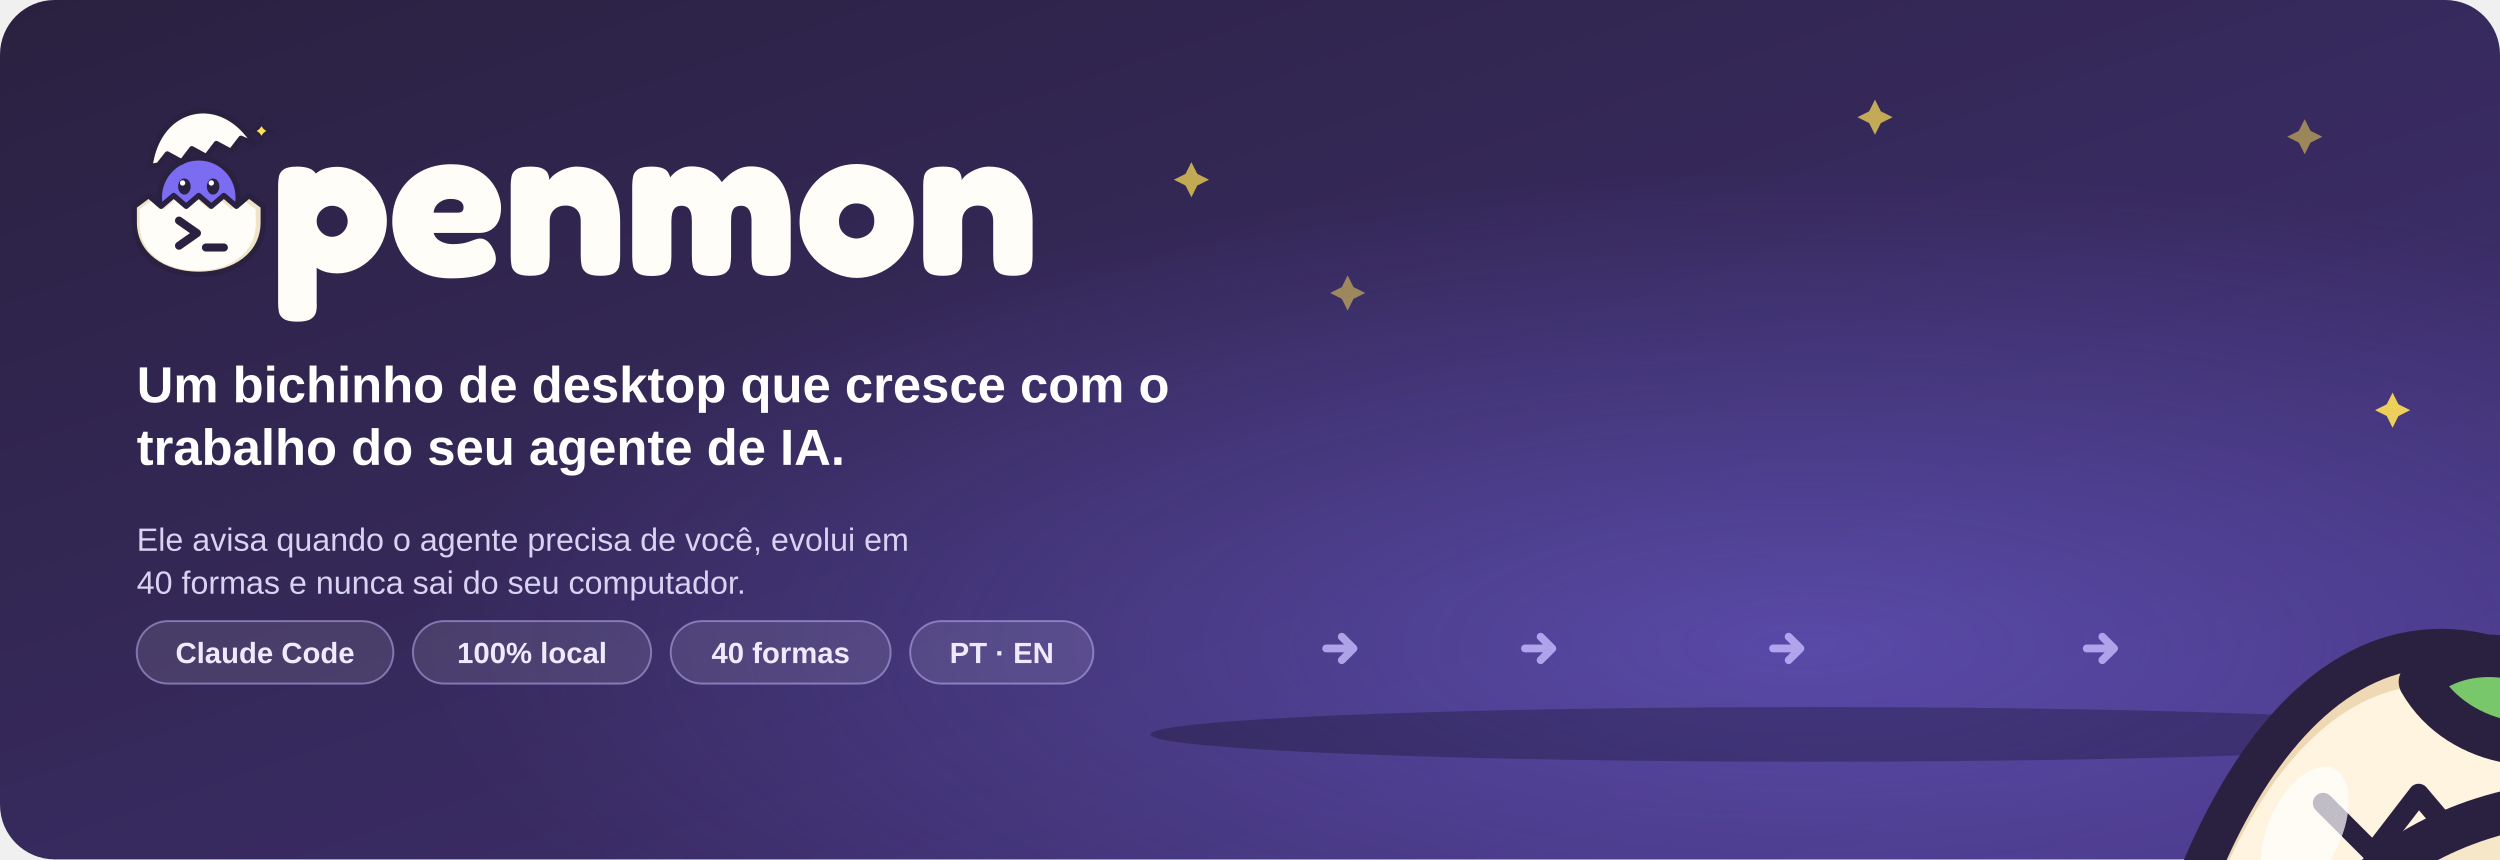
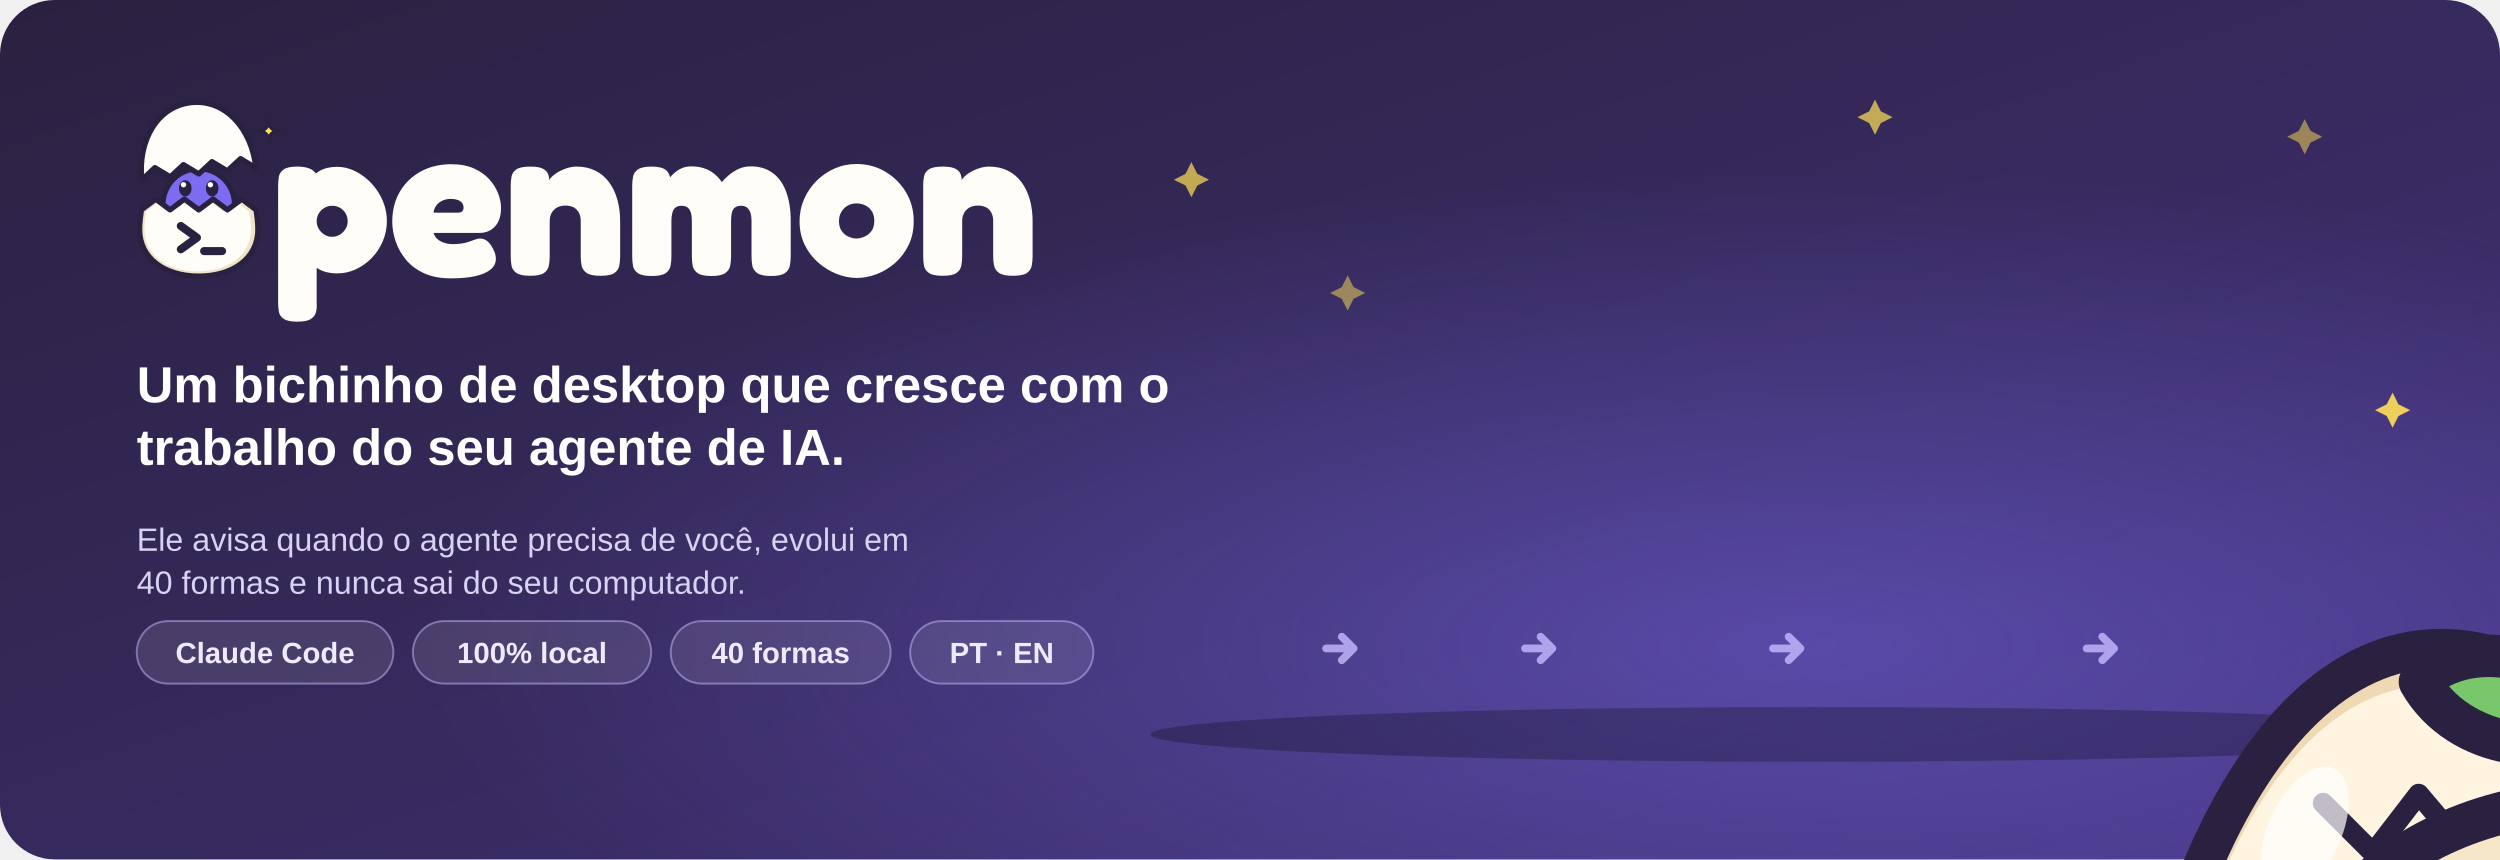
<svg xmlns="http://www.w3.org/2000/svg" viewBox="0 0 1280 440" width="1280" height="440" font-family="'Segoe UI', 'Helvetica Neue', Arial, sans-serif" role="img" aria-label="Openmon">
  <defs>
    <linearGradient id="bg" x1="0" y1="0" x2="1" y2="1">
      <stop offset="0" stop-color="#2a2140" />
      <stop offset="1" stop-color="#43327a" />
    </linearGradient>
    <radialGradient id="glow" cx=".72" cy=".75" r=".55">
      <stop offset="0" stop-color="#7c6cf2" stop-opacity=".45" />
      <stop offset="1" stop-color="#7c6cf2" stop-opacity="0" />
    </radialGradient>
  </defs>
  <rect width="1280" height="440" rx="28" fill="url(#bg)" />
  <rect width="1280" height="440" rx="28" fill="url(#glow)" />
  <path d="M1180 61 L1183 67 L1189 70 L1183 73 L1180 79 L1177 73 L1171 70 L1177 67Z" fill="#ffe156" opacity="0.5" />
  <path d="M610 83 L613 89 L619 92 L613 95 L610 101 L607 95 L601 92 L607 89Z" fill="#ffe156" opacity="0.7" />
  <path d="M1225 201 L1228 207 L1234 210 L1228 213 L1225 219 L1222 213 L1216 210 L1222 207Z" fill="#ffe156" opacity="0.9" />
  <path d="M690 141 L693 147 L699 150 L693 153 L690 159 L687 153 L681 150 L687 147Z" fill="#ffe156" opacity="0.5" />
  <path d="M960 51 L963 57 L969 60 L963 63 L960 69 L957 63 L951 60 L957 57Z" fill="#ffe156" opacity="0.7" />
  <svg x="62" y="56" width="470" height="112" viewBox="0 40 4262 1011" preserveAspectRatio="xMidYMax meet" overflow="visible">
    <style>.cr { display: block; width: 100%; height: 100%; overflow: visible; }
.cr .o { stroke: rgb(42, 33, 64); stroke-width: 6; stroke-linejoin: round; stroke-linecap: round; }
.cr .o.thin { stroke-width: 3.5; }
.cr .o.g { stroke-width: 9; }
.cr .ln { fill: none; }
.cr .k { fill: rgb(42, 33, 64); }
.cr .w { fill: rgb(255, 255, 255); }
.logo .o { stroke-width: 11; }
.logo .g { stroke-width: 15; }
.logo .o.thin { stroke-width: 7; }</style>
    <g class="cr logo" transform="translate(-55.7 2.4) scale(4.1622)">
-       <path class="o thin" fill="#ffe156" d="M170 18 Q170 32 184 32 Q170 32 170 46 Q170 32 156 32 Q170 32 170 18Z" />
-       <circle class="o" fill="#7c6cf2" cx="100" cy="106" r="44" />
-       <ellipse class="k" cx="84" cy="94" rx="7" ry="9" />
-       <circle class="w" cx="82" cy="90" r="3" />
-       <ellipse class="k" cx="116" cy="94" rx="7" ry="9" />
-       <circle class="w" cx="114" cy="90" r="3" />
-       <path fill="#efe3c8" d="M28 116 L44 104 L58 116 L72 104 L86 116 L100 104 L114 116 L128 104 L142 116 L156 104 L172 116 C172 124 172 128 172 134 C172 170 140 192 100 192 C60 192 28 170 28 134 C28 128 28 122 28 116Z" />
-       <path fill="#fffdf7" transform="matrix(.9 0 0 .9 8.8 15)" d="M28 116 L44 104 L58 116 L72 104 L86 116 L100 104 L114 116 L128 104 L142 116 L156 104 L172 116 C172 124 172 128 172 134 C172 170 140 192 100 192 C60 192 28 170 28 134 C28 128 28 122 28 116Z" />
-       <path class="o ln" d="M28 116 L44 104 L58 116 L72 104 L86 116 L100 104 L114 116 L128 104 L142 116 L156 104 L172 116 C172 124 172 128 172 134 C172 170 140 192 100 192 C60 192 28 170 28 134 C28 128 28 122 28 116Z" />
-       <path class="o g ln" d="M78 132 L98 146 L78 160" />
-       <path class="o g ln" d="M108 162 L128 162" />
-       <g transform="translate(0 -20) rotate(-12 100 60)">
-         <path class="o" fill="#fffdf7" d="M40 80 C52 46 76 30 100 30 C124 30 148 46 160 80 L146 70 L132 82 L118 70 L104 82 L90 70 L76 82 L62 70 L50 80Z" />
+       <path class="o thin" fill="#ffe156" d="M178 20 Q178 32 190 32 Q178 32 178 44 Q178 32 166 32 Q178 32 178 20Z" stroke="rgb(42, 33, 64)" stroke-width="3.5" stroke-linejoin="round" stroke-linecap="round" />
+       <circle class="o" fill="#7c6cf2" cx="100" cy="114" r="40" stroke="rgb(42, 33, 64)" stroke-width="6" stroke-linejoin="round" stroke-linecap="round" />
+       <ellipse class="k" cx="85" cy="96" rx="7" ry="9" fill="rgb(42, 33, 64)" stroke="none" />
+       <circle class="w" cx="83" cy="92" r="3" fill="rgb(255, 255, 255)" stroke="none" />
+       <ellipse class="k" cx="115" cy="96" rx="7" ry="9" fill="rgb(42, 33, 64)" stroke="none" />
+       <circle class="w" cx="113" cy="92" r="3" fill="rgb(255, 255, 255)" stroke="none" />
+       <path fill="#efe3c8" d="M36 120 L52 108 L68 120 L84 108 L100 120 L116 108 L132 120 L148 108 L164 120 C165 128 166 134 166 142 C166 174 138 194 100 194 C62 194 34 174 34 142 C34 134 35 128 36 120Z" stroke="none" />
+       <path fill="#fffdf7" transform="matrix(.9 0 0 .9 8.8 14)" d="M36 120 L52 108 L68 120 L84 108 L100 120 L116 108 L132 120 L148 108 L164 120 C165 128 166 134 166 142 C166 174 138 194 100 194 C62 194 34 174 34 142 C34 134 35 128 36 120Z" stroke="none" />
+       <path class="o ln" d="M36 120 L52 108 L68 120 L84 108 L100 120 L116 108 L132 120 L148 108 L164 120 C165 128 166 134 166 142 C166 174 138 194 100 194 C62 194 34 174 34 142 C34 134 35 128 36 120Z" fill="none" stroke="rgb(42, 33, 64)" stroke-width="6" stroke-linejoin="round" stroke-linecap="round" />
+       <path class="o g ln" d="M80 138 L98 151 L80 164" fill="none" stroke="rgb(42, 33, 64)" stroke-width="9" stroke-linejoin="round" stroke-linecap="round" />
+       <path class="o g ln" d="M106 166 L126 166" fill="none" stroke="rgb(42, 33, 64)" stroke-width="9" stroke-linejoin="round" stroke-linecap="round" />
+       <g transform="translate(-2 -40) rotate(-6 100 100)">
+         <path class="o" fill="#fffdf7" d="M36 120 C36 76 62 40 100 40 C138 40 164 76 164 120 L148 108 L132 120 L116 108 L100 120 L84 108 L68 120 L52 108 Z" stroke="rgb(42, 33, 64)" stroke-width="6" stroke-linejoin="round" stroke-linecap="round" />
      </g>
    </g>
    <path fill="#fffdf7" d="M1003 797L1003 797Q954 797 918 777L918 777Q913 774 908 771L908 771L908 932Q910 954 905.5 974.5Q901 995 882 1008Q863 1021 818 1021L818 1021Q774 1021 755 1008Q736 995 732.5 975Q729 955 729 933L729 933L729 390Q729 368 732.5 348Q736 328 754.5 314.5Q773 301 817 301L817 301Q852 301 875 310L875 310Q894 318 904 333L904 333Q912 327 920 322L920 322Q955 302 1003 302L1003 302Q1047 302 1088.5 323Q1130 344 1163 379.5Q1196 415 1215 460Q1234 505 1234 553L1234 553Q1234 603 1215 647.5Q1196 692 1163.5 725.5Q1131 759 1089.5 778Q1048 797 1003 797ZM979 627L979 627Q999 627 1015.5 617Q1032 607 1042 590.5Q1052 574 1052 555L1052 555Q1052 535 1042.5 518.5Q1033 502 1016.5 492.5Q1000 483 980 483Q960 483 943.5 493Q927 503 917.5 519Q908 535 908 555L908 555Q908 574 918 590.5Q928 607 944 617Q960 627 979 627ZM1532 820L1532 820Q1457 820 1405 795.5Q1353 771 1321 731.5Q1289 692 1274 646Q1259 600 1259 557L1259 557Q1259 478 1294 418Q1329 358 1391 324Q1453 290 1533 290L1533 290Q1595 290 1639 310Q1683 330 1710.5 361Q1738 392 1751 427Q1764 462 1764 492L1764 492Q1764 549 1736 579Q1708 609 1664 609L1664 609L1451 609Q1455 625 1467.5 636.5Q1480 648 1499 654.5Q1518 661 1540 661L1540 661Q1562 661 1579 658.5Q1596 656 1608.5 652Q1621 648 1631.5 644Q1642 640 1650.5 637.5Q1659 635 1667 635L1667 635Q1685 635 1700 647Q1715 659 1727 683L1727 683Q1734 696 1737 707.5Q1740 719 1740 729L1740 729Q1740 759 1715.5 779Q1691 799 1645 809.5Q1599 820 1532 820ZM1451 515L1451 515L1563 515Q1577 515 1583.5 509Q1590 503 1590 491L1590 491Q1590 478 1582.5 469Q1575 460 1562 455.5Q1549 451 1531 451L1531 451Q1507 451 1489 460.5Q1471 470 1461.5 484.5Q1452 499 1451 515ZM1899 808L1899 808Q1854 808 1835 794.5Q1816 781 1812.5 760Q1809 739 1809 717L1809 717L1809 388Q1809 366 1813 346Q1817 326 1836 313.5Q1855 301 1900 301L1900 301Q1941 301 1959.5 311.5Q1978 322 1983 337L1983 337Q1988 351 1988 363L1988 363Q1990 359 1993 356L1993 356Q2005 341 2025.5 328.5Q2046 316 2069.5 308.5Q2093 301 2114 301L2114 301Q2164 301 2202 320Q2240 339 2265.5 373.5Q2291 408 2304 454Q2317 500 2317 554L2317 554L2317 718Q2317 740 2313 761Q2309 782 2290.5 795Q2272 808 2226 808Q2180 808 2161 794.5Q2142 781 2138 760Q2134 739 2134 717L2134 717L2134 554Q2134 531 2125.5 515Q2117 499 2101.5 490.5Q2086 482 2063 482L2063 482Q2041 482 2024.5 491Q2008 500 1999 516Q1990 532 1990 554L1990 554L1990 718Q1990 740 1986 761Q1982 782 1963.5 795Q1945 808 1899 808ZM2463 809L2463 809Q2418 809 2399 795.5Q2380 782 2376.5 761Q2373 740 2373 718L2373 718L2373 391Q2373 368 2377 347.5Q2381 327 2400 314Q2419 301 2465 301L2465 301Q2510 301 2531 318L2531 318Q2544 330 2549 351L2549 351Q2555 343 2564 335L2564 335Q2578 321 2599 310.5Q2620 300 2647 300L2647 300Q2678 300 2704 308Q2730 316 2751.5 332.5Q2773 349 2789 373L2789 373Q2800 360 2819 343Q2838 326 2864.5 313Q2891 300 2924 300L2924 300Q2983 300 3024.5 330Q3066 360 3087.5 417Q3109 474 3109 555L3109 555L3109 718Q3109 740 3105 761Q3101 782 3082 795.5Q3063 809 3017 809L3017 809Q2972 809 2953 795Q2934 781 2930.5 760Q2927 739 2927 717L2927 717L2927 554Q2927 530 2921.5 514.5Q2916 499 2905.5 491Q2895 483 2879 483L2879 483Q2862 483 2851.5 490Q2841 497 2836.5 512.5Q2832 528 2832 555L2832 555L2832 718Q2832 740 2828 761Q2824 782 2805 795.5Q2786 809 2740 809L2740 809Q2695 809 2676 795Q2657 781 2653.5 760Q2650 739 2650 717L2650 717L2650 554Q2650 530 2645 514Q2640 498 2629.5 490.5Q2619 483 2602 483L2602 483Q2582 483 2572 493Q2562 503 2558.5 519Q2555 535 2555 554L2555 554L2555 719Q2555 741 2551 762Q2547 783 2528 796Q2509 809 2463 809ZM3416 818L3416 818Q3370 818 3323 799.5Q3276 781 3236.5 746.5Q3197 712 3173.5 663.5Q3150 615 3150 555L3150 555Q3150 500 3171 452Q3192 404 3228.5 367.5Q3265 331 3312.5 310Q3360 289 3414 289L3414 289Q3488 289 3548 324.5Q3608 360 3644 420Q3680 480 3680 554L3680 554Q3680 617 3656 666Q3632 715 3593 749Q3554 783 3507.5 800.5Q3461 818 3416 818ZM3414 635L3414 635Q3429 635 3448.5 627.5Q3468 620 3482.5 602Q3497 584 3497 553L3497 553Q3497 528 3486.5 510Q3476 492 3457 482Q3438 472 3413 472L3413 472Q3391 472 3373 482.5Q3355 493 3344 511.5Q3333 530 3333 554L3333 554Q3333 584 3347 602Q3361 620 3380 627.5Q3399 635 3414 635ZM3814 808L3814 808Q3769 808 3750 794.5Q3731 781 3727.5 760Q3724 739 3724 717L3724 717L3724 388Q3724 366 3728 346Q3732 326 3751 313.5Q3770 301 3815 301L3815 301Q3856 301 3874.5 311.5Q3893 322 3898 337L3898 337Q3903 351 3903 363L3903 363Q3905 359 3908 356L3908 356Q3920 341 3940.5 328.5Q3961 316 3984.5 308.5Q4008 301 4029 301L4029 301Q4079 301 4117 320Q4155 339 4180.5 373.5Q4206 408 4219 454Q4232 500 4232 554L4232 554L4232 718Q4232 740 4228 761Q4224 782 4205.5 795Q4187 808 4141 808Q4095 808 4076 794.5Q4057 781 4053 760Q4049 739 4049 717L4049 717L4049 554Q4049 531 4040.5 515Q4032 499 4016.5 490.5Q4001 482 3978 482L3978 482Q3956 482 3939.5 491Q3923 500 3914 516Q3905 532 3905 554L3905 554L3905 718Q3905 740 3901 761Q3897 782 3878.5 795Q3860 808 3814 808Z" />
  </svg>
  <text x="70" y="214" font-size="26" font-weight="700" fill="#ffffff" />
  <text x="70" y="206" font-size="26" font-weight="700" fill="#ffffff">Um bichinho de desktop que cresce com o</text>
  <text x="70" y="238" font-size="26" font-weight="700" fill="#ffffff">trabalho do seu agente de IA.</text>
  <text x="70" y="282" font-size="16.5" fill="#d9d2f2">Ele avisa quando o agente precisa de você, evolui em</text>
  <text x="70" y="304" font-size="16.5" fill="#d9d2f2">40 formas e nunca sai do seu computador.</text>
  <g transform="translate(70 318)">
    <rect width="131.4" height="32" rx="16" fill="#ffffff" fill-opacity=".1" stroke="#c7baff" stroke-opacity=".5" />
    <text x="65.7" y="21.5" text-anchor="middle" font-size="15" font-weight="700" fill="#efeaff">Claude Code</text>
  </g>
  <g transform="translate(211.4 318)">
    <rect width="122" height="32" rx="16" fill="#ffffff" fill-opacity=".1" stroke="#c7baff" stroke-opacity=".5" />
    <text x="61" y="21.5" text-anchor="middle" font-size="15" font-weight="700" fill="#efeaff">100% local</text>
  </g>
  <g transform="translate(343.4 318)">
    <rect width="112.6" height="32" rx="16" fill="#ffffff" fill-opacity=".1" stroke="#c7baff" stroke-opacity=".5" />
    <text x="56.3" y="21.5" text-anchor="middle" font-size="15" font-weight="700" fill="#efeaff">40 formas</text>
  </g>
  <g transform="translate(466 318)">
    <rect width="93.8" height="32" rx="16" fill="#ffffff" fill-opacity=".1" stroke="#c7baff" stroke-opacity=".5" />
    <text x="46.9" y="21.5" text-anchor="middle" font-size="15" font-weight="700" fill="#efeaff">PT · EN</text>
  </g>
  <ellipse cx="929.1" cy="376" rx="340.1" ry="14" fill="#000" opacity=".25" />
  <path d="M679 332 l14 0 m-6 -6 l6 6 l-6 6" fill="none" stroke="#c7baff" stroke-width="4" stroke-linecap="round" stroke-linejoin="round" opacity=".8" />
  <path d="M780.8 332 l14 0 m-6 -6 l6 6 l-6 6" fill="none" stroke="#c7baff" stroke-width="4" stroke-linecap="round" stroke-linejoin="round" opacity=".8" />
  <path d="M907.8 332 l14 0 m-6 -6 l6 6 l-6 6" fill="none" stroke="#c7baff" stroke-width="4" stroke-linecap="round" stroke-linejoin="round" opacity=".8" />
  <path d="M1068.4 332 l14 0 m-6 -6 l6 6 l-6 6" fill="none" stroke="#c7baff" stroke-width="4" stroke-linecap="round" stroke-linejoin="round" opacity=".8" />
  <svg class="cr" x="610" y="312" width="63" height="60" viewBox="46.4 65.4 107.2 132.2" preserveAspectRatio="xMidYMax meet" overflow="visible">
    <style>.cr { display: block; width: 100%; height: 100%; overflow: visible; }
.cr .o { stroke: rgb(42, 33, 64); stroke-width: 6; stroke-linejoin: round; stroke-linecap: round; }
.z70 .o { stroke-width: 8.6; }
.z72 .o { stroke-width: 8.3; }
.z86 .o { stroke-width: 7; }
.cr .o.m { stroke-width: 4.5; }
.cr .o.thin { stroke-width: 3.5; }
.cr .ln { fill: none; }
.cr .k { fill: rgb(42, 33, 64); }
.cr .w { fill: rgb(255, 255, 255); }
.cr .ck { fill: rgb(255, 127, 159); opacity: 0.55; }
.cr .hl { fill: rgb(255, 255, 255); opacity: 0.7; }
.cr .tl { fill: none; stroke-linecap: round; stroke-linejoin: round; }
.cr .tl.ink { stroke: rgb(42, 33, 64); }
.cr .w18 { stroke-width: 18; }
.cr .w16 { stroke-width: 16; }
.cr .w14 { stroke-width: 14; }
.cr .w12 { stroke-width: 12; }
.cr .w10 { stroke-width: 10; }
.cr .w9 { stroke-width: 9; }
.cr .w8 { stroke-width: 8; }
.cr .w6 { stroke-width: 6; }
.cr .w4 { stroke-width: 4; }
.cr .hx { stroke-width: 3; stroke-linejoin: round; }
.cr .cir { fill: none; stroke-width: 4; stroke-linecap: round; stroke-linejoin: round; }</style>
    <g class="z70" transform="matrix(.7 0 0 .7 30 58.8)">
      <path fill="#efd9b4" d="M100 18 C146 18 168 98 168 138 C168 172 138 194 100 194 C62 194 32 172 32 138 C32 98 54 18 100 18Z" />
      <path fill="#fff4e0" transform="matrix(.9 0 0 .9 8.6 9.8)" d="M100 18 C146 18 168 98 168 138 C168 172 138 194 100 194 C62 194 32 172 32 138 C32 98 54 18 100 18Z" />
      <ellipse fill="#f2b880" cx="70" cy="128" rx="13" ry="9" />
      <ellipse fill="#f2b880" cx="128" cy="100" rx="9" ry="7" />
      <ellipse fill="#f2b880" cx="116" cy="162" rx="14" ry="9" />
      <ellipse fill="#f2b880" cx="82" cy="74" rx="7" ry="5" />
      <path class="o ln" d="M100 18 C146 18 168 98 168 138 C168 172 138 194 100 194 C62 194 32 172 32 138 C32 98 54 18 100 18Z" />
      <path class="o ln m" d="M74 52 L85 63 L95 50 L106 63 L116 52" />
      <ellipse class="hl" cx="70" cy="58" rx="8" ry="15" transform="rotate(25 70 58)" />
    </g>
  </svg>
  <svg class="cr" x="695" y="296" width="79.8" height="76" viewBox="34.6 77.7 130.8 121.9" preserveAspectRatio="xMidYMax meet" overflow="visible">
    <style>.cr { display: block; width: 100%; height: 100%; overflow: visible; }
.cr .o { stroke: rgb(42, 33, 64); stroke-width: 6; stroke-linejoin: round; stroke-linecap: round; }
.z70 .o { stroke-width: 8.6; }
.z72 .o { stroke-width: 8.3; }
.z86 .o { stroke-width: 7; }
.cr .o.m { stroke-width: 4.5; }
.cr .o.thin { stroke-width: 3.5; }
.cr .ln { fill: none; }
.cr .k { fill: rgb(42, 33, 64); }
.cr .w { fill: rgb(255, 255, 255); }
.cr .ck { fill: rgb(255, 127, 159); opacity: 0.55; }
.cr .hl { fill: rgb(255, 255, 255); opacity: 0.7; }
.cr .tl { fill: none; stroke-linecap: round; stroke-linejoin: round; }
.cr .tl.ink { stroke: rgb(42, 33, 64); }
.cr .w18 { stroke-width: 18; }
.cr .w16 { stroke-width: 16; }
.cr .w14 { stroke-width: 14; }
.cr .w12 { stroke-width: 12; }
.cr .w10 { stroke-width: 10; }
.cr .w9 { stroke-width: 9; }
.cr .w8 { stroke-width: 8; }
.cr .w6 { stroke-width: 6; }
.cr .w4 { stroke-width: 4; }
.cr .hx { stroke-width: 3; stroke-linejoin: round; }
.cr .cir { fill: none; stroke-width: 4; stroke-linecap: round; stroke-linejoin: round; }</style>
    <g class="z70" transform="matrix(.7 0 0 .7 30 58.8)">
      <path class="o ln" d="M100 76 L100 54" />
      <path class="o" fill="#78c86b" d="M100 56 C88 40 70 40 62 48 C70 62 90 64 100 56Z" />
      <path class="o" fill="#78c86b" d="M100 54 C110 34 132 32 140 40 C132 56 112 60 100 54Z" />
      <ellipse class="o" fill="#dcc59c" cx="78" cy="185" rx="18" ry="10" />
      <ellipse class="o" fill="#dcc59c" cx="122" cy="185" rx="18" ry="10" />
      <ellipse class="o" fill="#f6e7c9" cx="34" cy="150" rx="11" ry="15" transform="rotate(30 34 150)" />
      <ellipse class="o" fill="#f6e7c9" cx="166" cy="150" rx="11" ry="15" transform="rotate(-30 166 150)" />
      <path fill="#dcc59c" d="M100 72 C146 72 170 104 170 138 C170 170 140 186 100 186 C60 186 30 170 30 138 C30 104 54 72 100 72Z" />
      <path fill="#f6e7c9" transform="matrix(.9 0 0 .9 8.6 9.8)" d="M100 72 C146 72 170 104 170 138 C170 170 140 186 100 186 C60 186 30 170 30 138 C30 104 54 72 100 72Z" />
      <ellipse fill="#fff8ea" cx="100" cy="162" rx="40" ry="20" />
      <path class="o ln" d="M100 72 C146 72 170 104 170 138 C170 170 140 186 100 186 C60 186 30 170 30 138 C30 104 54 72 100 72Z" />
      <ellipse class="hl" cx="70" cy="94" rx="13" ry="7" transform="rotate(-25 70 94)" />
      <ellipse class="k" cx="78" cy="128" rx="10" ry="12" />
      <circle class="w" cx="75" cy="123" r="4" />
      <circle class="w" cx="81" cy="133" r="2" />
      <ellipse class="k" cx="122" cy="128" rx="10" ry="12" />
      <circle class="w" cx="119" cy="123" r="4" />
      <circle class="w" cx="125" cy="133" r="2" />
      <ellipse class="ck" cx="58" cy="148" rx="10" ry="6" />
      <ellipse class="ck" cx="142" cy="148" rx="10" ry="6" />
      <path class="o ln m" d="M92 148 Q100 156 108 148" />
    </g>
  </svg>
  <svg class="cr" x="796.8" y="272" width="105" height="100" viewBox="32.8 67.6 134.3 131.9" preserveAspectRatio="xMidYMax meet" overflow="visible">
    <style>.cr { display: block; width: 100%; height: 100%; overflow: visible; }
.cr .o { stroke: rgb(42, 33, 64); stroke-width: 6; stroke-linejoin: round; stroke-linecap: round; }
.z70 .o { stroke-width: 8.6; }
.z72 .o { stroke-width: 8.3; }
.z86 .o { stroke-width: 7; }
.cr .o.m { stroke-width: 4.5; }
.cr .o.thin { stroke-width: 3.5; }
.cr .ln { fill: none; }
.cr .k { fill: rgb(42, 33, 64); }
.cr .w { fill: rgb(255, 255, 255); }
.cr .ck { fill: rgb(255, 127, 159); opacity: 0.55; }
.cr .hl { fill: rgb(255, 255, 255); opacity: 0.7; }
.cr .tl { fill: none; stroke-linecap: round; stroke-linejoin: round; }
.cr .tl.ink { stroke: rgb(42, 33, 64); }
.cr .w18 { stroke-width: 18; }
.cr .w16 { stroke-width: 16; }
.cr .w14 { stroke-width: 14; }
.cr .w12 { stroke-width: 12; }
.cr .w10 { stroke-width: 10; }
.cr .w9 { stroke-width: 9; }
.cr .w8 { stroke-width: 8; }
.cr .w6 { stroke-width: 6; }
.cr .w4 { stroke-width: 4; }
.cr .hx { stroke-width: 3; stroke-linejoin: round; }
.cr .cir { fill: none; stroke-width: 4; stroke-linecap: round; stroke-linejoin: round; }</style>
    <g class="z72" transform="matrix(.72 0 0 .72 28 54.88)">
      <path class="o" fill="#7a5440" d="M72 64 C62 48 62 34 68 26 C76 40 84 50 90 58Z" />
      <path class="o" fill="#7a5440" d="M128 64 C138 48 138 34 132 26 C124 40 116 50 110 58Z" />
      <ellipse class="o" fill="#d9762b" cx="78" cy="185" rx="18" ry="10" />
      <ellipse class="o" fill="#d9762b" cx="122" cy="185" rx="18" ry="10" />
      <ellipse class="o" fill="#ff9f43" cx="34" cy="146" rx="11" ry="15" transform="rotate(30 34 146)" />
      <ellipse class="o" fill="#ff9f43" cx="166" cy="146" rx="11" ry="15" transform="rotate(-30 166 146)" />
      <path fill="#d9762b" d="M100 52 C148 52 170 94 170 134 C170 170 140 186 100 186 C60 186 30 170 30 134 C30 94 52 52 100 52Z" />
      <path fill="#ff9f43" transform="matrix(.9 0 0 .9 8.6 9.8)" d="M100 52 C148 52 170 94 170 134 C170 170 140 186 100 186 C60 186 30 170 30 134 C30 94 52 52 100 52Z" />
      <ellipse fill="#ffe2bd" cx="100" cy="160" rx="42" ry="22" />
      <path class="o ln" d="M100 52 C148 52 170 94 170 134 C170 170 140 186 100 186 C60 186 30 170 30 134 C30 94 52 52 100 52Z" />
      <ellipse class="hl" cx="68" cy="80" rx="13" ry="7" transform="rotate(-35 68 80)" />
      <ellipse class="k" cx="80" cy="114" rx="11" ry="14" />
      <circle class="w" cx="76" cy="108" r="5" />
      <circle class="w" cx="84" cy="120" r="2" />
      <ellipse class="k" cx="120" cy="114" rx="11" ry="14" />
      <circle class="w" cx="116" cy="108" r="5" />
      <circle class="w" cx="124" cy="120" r="2" />
      <ellipse class="ck" cx="60" cy="138" rx="10" ry="6" />
      <ellipse class="ck" cx="140" cy="138" rx="10" ry="6" />
      <path class="o ln m" d="M93 140 Q100 147 107 140" />
    </g>
  </svg>
  <svg class="cr" x="923.8" y="240" width="138.6" height="132" viewBox="9.6 30 184 170.2" preserveAspectRatio="xMidYMax meet" overflow="visible">
    <style>.cr { display: block; width: 100%; height: 100%; overflow: visible; }
.cr .o { stroke: rgb(42, 33, 64); stroke-width: 6; stroke-linejoin: round; stroke-linecap: round; }
.z70 .o { stroke-width: 8.6; }
.z72 .o { stroke-width: 8.3; }
.z86 .o { stroke-width: 7; }
.cr .o.m { stroke-width: 4.5; }
.cr .o.thin { stroke-width: 3.5; }
.cr .ln { fill: none; }
.cr .k { fill: rgb(42, 33, 64); }
.cr .w { fill: rgb(255, 255, 255); }
.cr .ck { fill: rgb(255, 127, 159); opacity: 0.55; }
.cr .hl { fill: rgb(255, 255, 255); opacity: 0.7; }
.cr .tl { fill: none; stroke-linecap: round; stroke-linejoin: round; }
.cr .tl.ink { stroke: rgb(42, 33, 64); }
.cr .w18 { stroke-width: 18; }
.cr .w16 { stroke-width: 16; }
.cr .w14 { stroke-width: 14; }
.cr .w12 { stroke-width: 12; }
.cr .w10 { stroke-width: 10; }
.cr .w9 { stroke-width: 9; }
.cr .w8 { stroke-width: 8; }
.cr .w6 { stroke-width: 6; }
.cr .w4 { stroke-width: 4; }
.cr .hx { stroke-width: 3; stroke-linejoin: round; }
.cr .cir { fill: none; stroke-width: 4; stroke-linecap: round; stroke-linejoin: round; }</style>
    <g class="z86" transform="matrix(.86 0 0 .86 14 27.44)">
      <path class="tl ink w16" d="M156 172 C184 172 192 152 186 132" />
      <path class="tl w8" stroke="#d9762b" d="M156 172 C184 172 192 152 186 132" />
      <path class="o" fill="#d9762b" d="M186 112 L198 130 L186 140 L174 130Z" />
      <path class="o" fill="#7a5440" d="M68 62 C46 50 36 26 46 10 C54 28 70 38 88 50Z" />
      <path class="o" fill="#7a5440" d="M132 62 C154 50 164 26 154 10 C146 28 130 38 112 50Z" />
      <ellipse class="o" fill="#d9762b" cx="76" cy="185" rx="20" ry="11" />
      <ellipse class="o" fill="#d9762b" cx="124" cy="185" rx="20" ry="11" />
      <ellipse class="o" fill="#ff9f43" cx="26" cy="144" rx="14" ry="18" transform="rotate(30 26 144)" />
      <ellipse class="o" fill="#ff9f43" cx="174" cy="144" rx="14" ry="18" transform="rotate(-30 174 144)" />
      <path fill="#d9762b" d="M100 46 C154 46 178 92 178 134 C178 172 146 186 100 186 C54 186 22 172 22 134 C22 92 46 46 100 46Z" />
      <path fill="#ff9f43" transform="matrix(.9 0 0 .9 8.6 9.8)" d="M100 46 C154 46 178 92 178 134 C178 172 146 186 100 186 C54 186 22 172 22 134 C22 92 46 46 100 46Z" />
      <ellipse fill="#ffe2bd" cx="100" cy="162" rx="48" ry="20" />
      <path class="o ln" d="M100 46 C154 46 178 92 178 134 C178 172 146 186 100 186 C54 186 22 172 22 134 C22 92 46 46 100 46Z" />
      <path class="o ln m" d="M34 88 C64 72 136 72 166 88" />
      <circle class="o" fill="#9aa3b5" cx="80" cy="78" r="15" />
      <circle class="o m" fill="#d9f0ff" cx="80" cy="78" r="8" />
      <circle class="o" fill="#9aa3b5" cx="120" cy="78" r="15" />
      <circle class="o m" fill="#d9f0ff" cx="120" cy="78" r="8" />
      <path class="o ln" d="M95 78 L105 78" />
      <ellipse class="hl" cx="48" cy="96" rx="10" ry="6" transform="rotate(-40 48 96)" />
      <ellipse class="k" cx="80" cy="118" rx="10" ry="12" />
      <circle class="w" cx="77" cy="116" r="3.5" />
      <ellipse class="k" cx="120" cy="118" rx="10" ry="12" />
      <circle class="w" cx="117" cy="116" r="3.5" />
      <path fill="#ff9f43" d="M62 98 L98 98 L98 113 L64 105Z" />
      <path fill="#ff9f43" d="M138 98 L102 98 L102 113 L136 105Z" />
      <path class="o ln" d="M66 106 L96 113" />
      <path class="o ln" d="M134 106 L104 113" />
      <ellipse class="ck" cx="58" cy="140" rx="10" ry="6" />
      <ellipse class="ck" cx="142" cy="140" rx="10" ry="6" />
      <path class="o ln m" d="M90 144 Q100 150 110 144" />
    </g>
  </svg>
  <svg class="cr" x="1084.4" y="216" width="163.8" height="156" viewBox="-4.5 -2 212.5 210.2" preserveAspectRatio="xMidYMax meet" overflow="visible">
    <circle fill="#d6dcef" opacity=".7" cx="100" cy="112" r="92" stroke="none" />
    <path class="tl ink w14" d="M156 172 C184 172 192 152 186 132" fill="none" stroke="rgb(42, 33, 64)" stroke-width="14" stroke-linejoin="round" stroke-linecap="round" />
    <path class="tl w6" stroke="#45526e" d="M156 172 C184 172 192 152 186 132" fill="none" stroke-width="6" stroke-linejoin="round" stroke-linecap="round" />
    <path class="o" fill="#45526e" d="M186 112 L198 130 L186 140 L174 130Z" stroke="rgb(42, 33, 64)" stroke-width="6" stroke-linejoin="round" stroke-linecap="round" />
    <path class="o" fill="#e9c46a" d="M68 62 C46 50 36 26 46 10 C54 28 70 38 88 50Z" stroke="rgb(42, 33, 64)" stroke-width="6" stroke-linejoin="round" stroke-linecap="round" />
    <path class="o" fill="#e9c46a" d="M132 62 C154 50 164 26 154 10 C146 28 130 38 112 50Z" stroke="rgb(42, 33, 64)" stroke-width="6" stroke-linejoin="round" stroke-linecap="round" />
    <path class="o" fill="#9fdcff" d="M80 22 C87 30 90 37 87 44 C84 49 76 49 73 44 C70 37 73 30 80 22Z" stroke="rgb(42, 33, 64)" stroke-width="6" stroke-linejoin="round" stroke-linecap="round" />
    <path class="o" fill="#9fdcff" d="M120 22 C127 30 130 37 127 44 C124 49 116 49 113 44 C110 37 113 30 120 22Z" stroke="rgb(42, 33, 64)" stroke-width="6" stroke-linejoin="round" stroke-linecap="round" />
    <path class="o" fill="#9fdcff" d="M100 4 C110 16 114 26 110 36 C106 44 94 44 90 36 C86 26 90 16 100 4Z" stroke="rgb(42, 33, 64)" stroke-width="6" stroke-linejoin="round" stroke-linecap="round" />
    <ellipse class="o" fill="#45526e" cx="76" cy="185" rx="20" ry="11" stroke="rgb(42, 33, 64)" stroke-width="6" stroke-linejoin="round" stroke-linecap="round" />
    <ellipse class="o" fill="#45526e" cx="124" cy="185" rx="20" ry="11" stroke="rgb(42, 33, 64)" stroke-width="6" stroke-linejoin="round" stroke-linecap="round" />
    <ellipse class="o" fill="#5d6d8f" cx="26" cy="144" rx="14" ry="18" transform="rotate(30 26 144)" stroke="rgb(42, 33, 64)" stroke-width="6" stroke-linejoin="round" stroke-linecap="round" />
    <ellipse class="o" fill="#5d6d8f" cx="174" cy="144" rx="14" ry="18" transform="rotate(-30 174 144)" stroke="rgb(42, 33, 64)" stroke-width="6" stroke-linejoin="round" stroke-linecap="round" />
    <path fill="#45526e" d="M100 46 C154 46 178 92 178 134 C178 172 146 186 100 186 C54 186 22 172 22 134 C22 92 46 46 100 46Z" stroke="none" />
    <path fill="#5d6d8f" transform="matrix(.9 0 0 .9 8.6 9.8)" d="M100 46 C154 46 178 92 178 134 C178 172 146 186 100 186 C54 186 22 172 22 134 C22 92 46 46 100 46Z" stroke="none" />
    <ellipse fill="#c9d2e6" cx="100" cy="162" rx="48" ry="20" stroke="none" />
    <path class="cir" stroke="#9fdcff" d="M36 138 L50 138 L58 148 L68 148" fill="none" stroke-width="4" stroke-linejoin="round" stroke-linecap="round" />
    <path class="cir" stroke="#9fdcff" d="M164 138 L150 138 L142 148 L132 148" fill="none" stroke-width="4" stroke-linejoin="round" stroke-linecap="round" />
    <path class="o ln" d="M100 46 C154 46 178 92 178 134 C178 172 146 186 100 186 C54 186 22 172 22 134 C22 92 46 46 100 46Z" fill="none" stroke="rgb(42, 33, 64)" stroke-width="6" stroke-linejoin="round" stroke-linecap="round" />
    <path class="o ln m" d="M34 88 C64 72 136 72 166 88" fill="none" stroke="rgb(42, 33, 64)" stroke-width="4.5" stroke-linejoin="round" stroke-linecap="round" />
    <circle class="o" fill="#c7ccd8" cx="80" cy="78" r="15" stroke="rgb(42, 33, 64)" stroke-width="6" stroke-linejoin="round" stroke-linecap="round" />
    <circle class="o m" fill="#d9f0ff" cx="80" cy="78" r="8" stroke="rgb(42, 33, 64)" stroke-width="4.5" stroke-linejoin="round" stroke-linecap="round" />
    <circle class="o" fill="#c7ccd8" cx="120" cy="78" r="15" stroke="rgb(42, 33, 64)" stroke-width="6" stroke-linejoin="round" stroke-linecap="round" />
    <circle class="o m" fill="#d9f0ff" cx="120" cy="78" r="8" stroke="rgb(42, 33, 64)" stroke-width="4.5" stroke-linejoin="round" stroke-linecap="round" />
    <path class="o ln" d="M95 78 L105 78" fill="none" stroke="rgb(42, 33, 64)" stroke-width="6" stroke-linejoin="round" stroke-linecap="round" />
    <ellipse fill="#fff" cx="80" cy="118" rx="12.5" ry="14.5" stroke="none" />
    <ellipse class="k" cx="80" cy="118" rx="10" ry="12" fill="rgb(42, 33, 64)" stroke="none" />
    <circle class="w" cx="77" cy="116" r="3.5" fill="rgb(255, 255, 255)" stroke="none" />
    <ellipse fill="#fff" cx="120" cy="118" rx="12.5" ry="14.5" stroke="none" />
    <ellipse class="k" cx="120" cy="118" rx="10" ry="12" fill="rgb(42, 33, 64)" stroke="none" />
    <circle class="w" cx="117" cy="116" r="3.5" fill="rgb(255, 255, 255)" stroke="none" />
    <path fill="#5d6d8f" d="M62 98 L98 98 L98 113 L64 105Z" stroke="none" />
    <path fill="#5d6d8f" d="M138 98 L102 98 L102 113 L136 105Z" stroke="none" />
    <path class="o ln" d="M66 106 L96 113" fill="none" stroke="rgb(42, 33, 64)" stroke-width="6" stroke-linejoin="round" stroke-linecap="round" />
    <path class="o ln" d="M134 106 L104 113" fill="none" stroke="rgb(42, 33, 64)" stroke-width="6" stroke-linejoin="round" stroke-linecap="round" />
    <ellipse class="ck" cx="58" cy="140" rx="10" ry="6" fill="rgb(255, 127, 159)" stroke="none" opacity="0.55" />
    <ellipse class="ck" cx="142" cy="140" rx="10" ry="6" fill="rgb(255, 127, 159)" stroke="none" opacity="0.55" />
    <path class="tl w4" stroke="#c9d2e6" d="M88 142 Q100 152 112 142" fill="none" stroke-width="4" stroke-linejoin="round" stroke-linecap="round" />
  </svg>
</svg>
